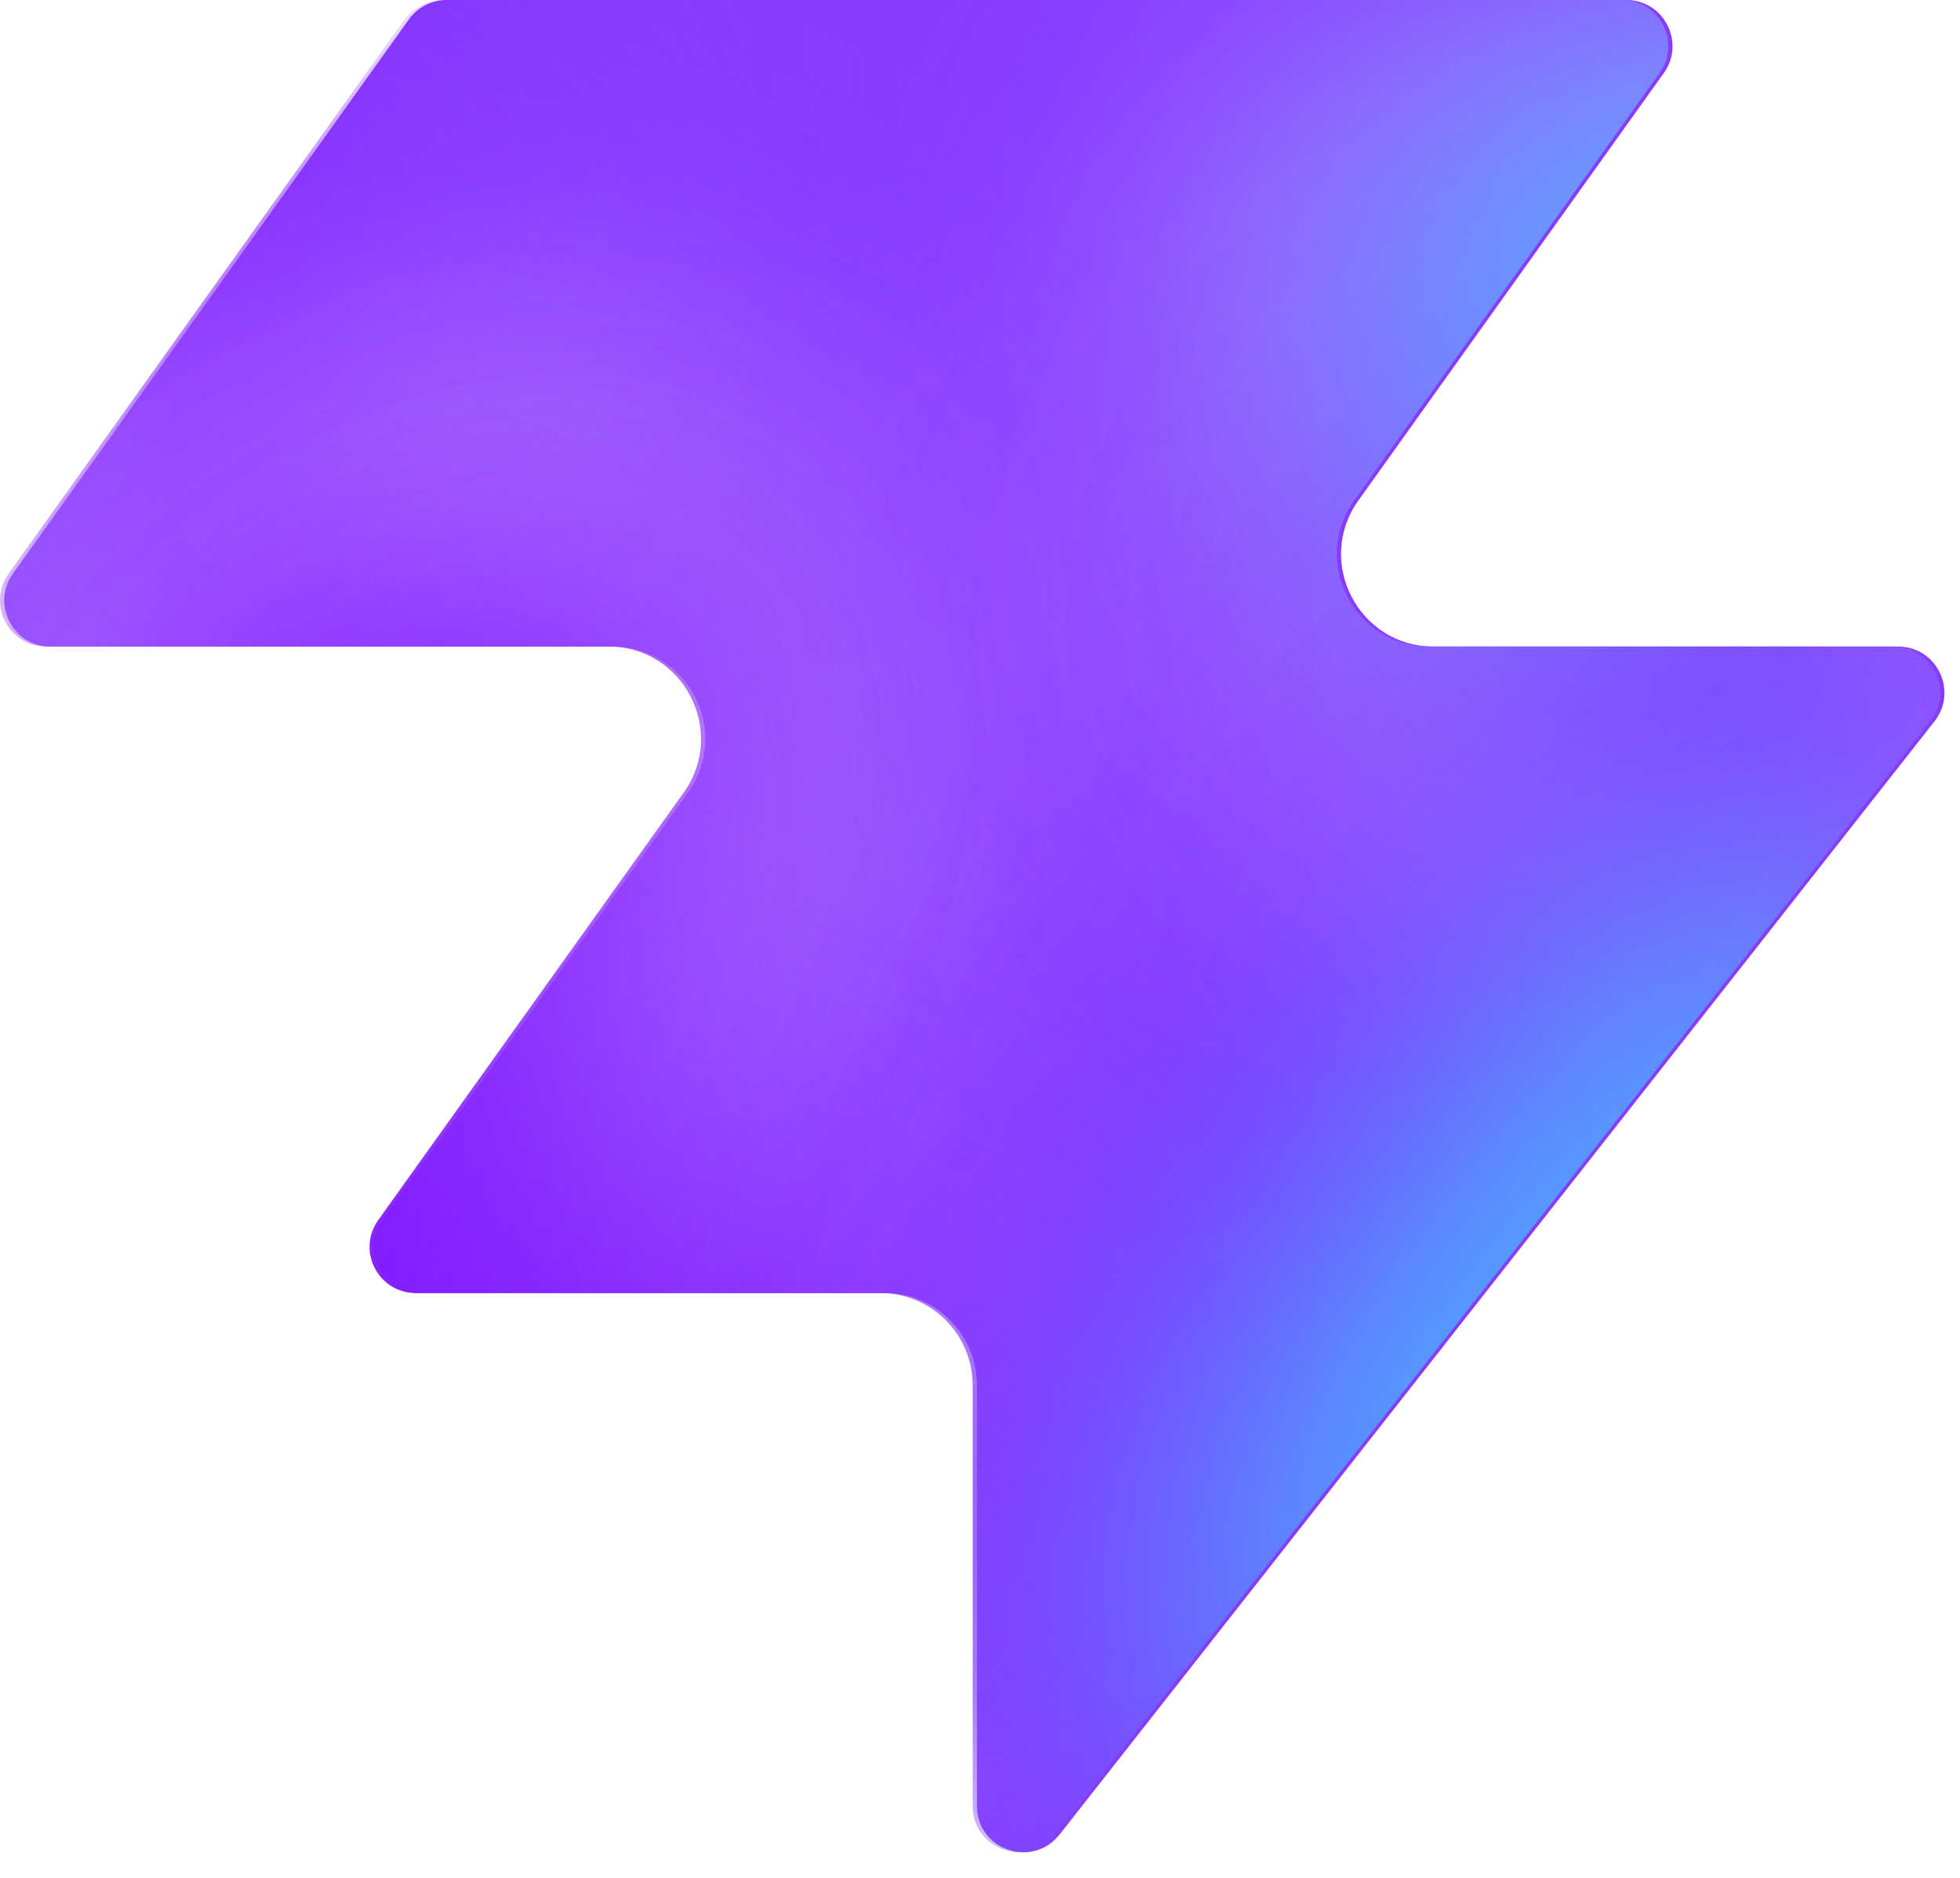
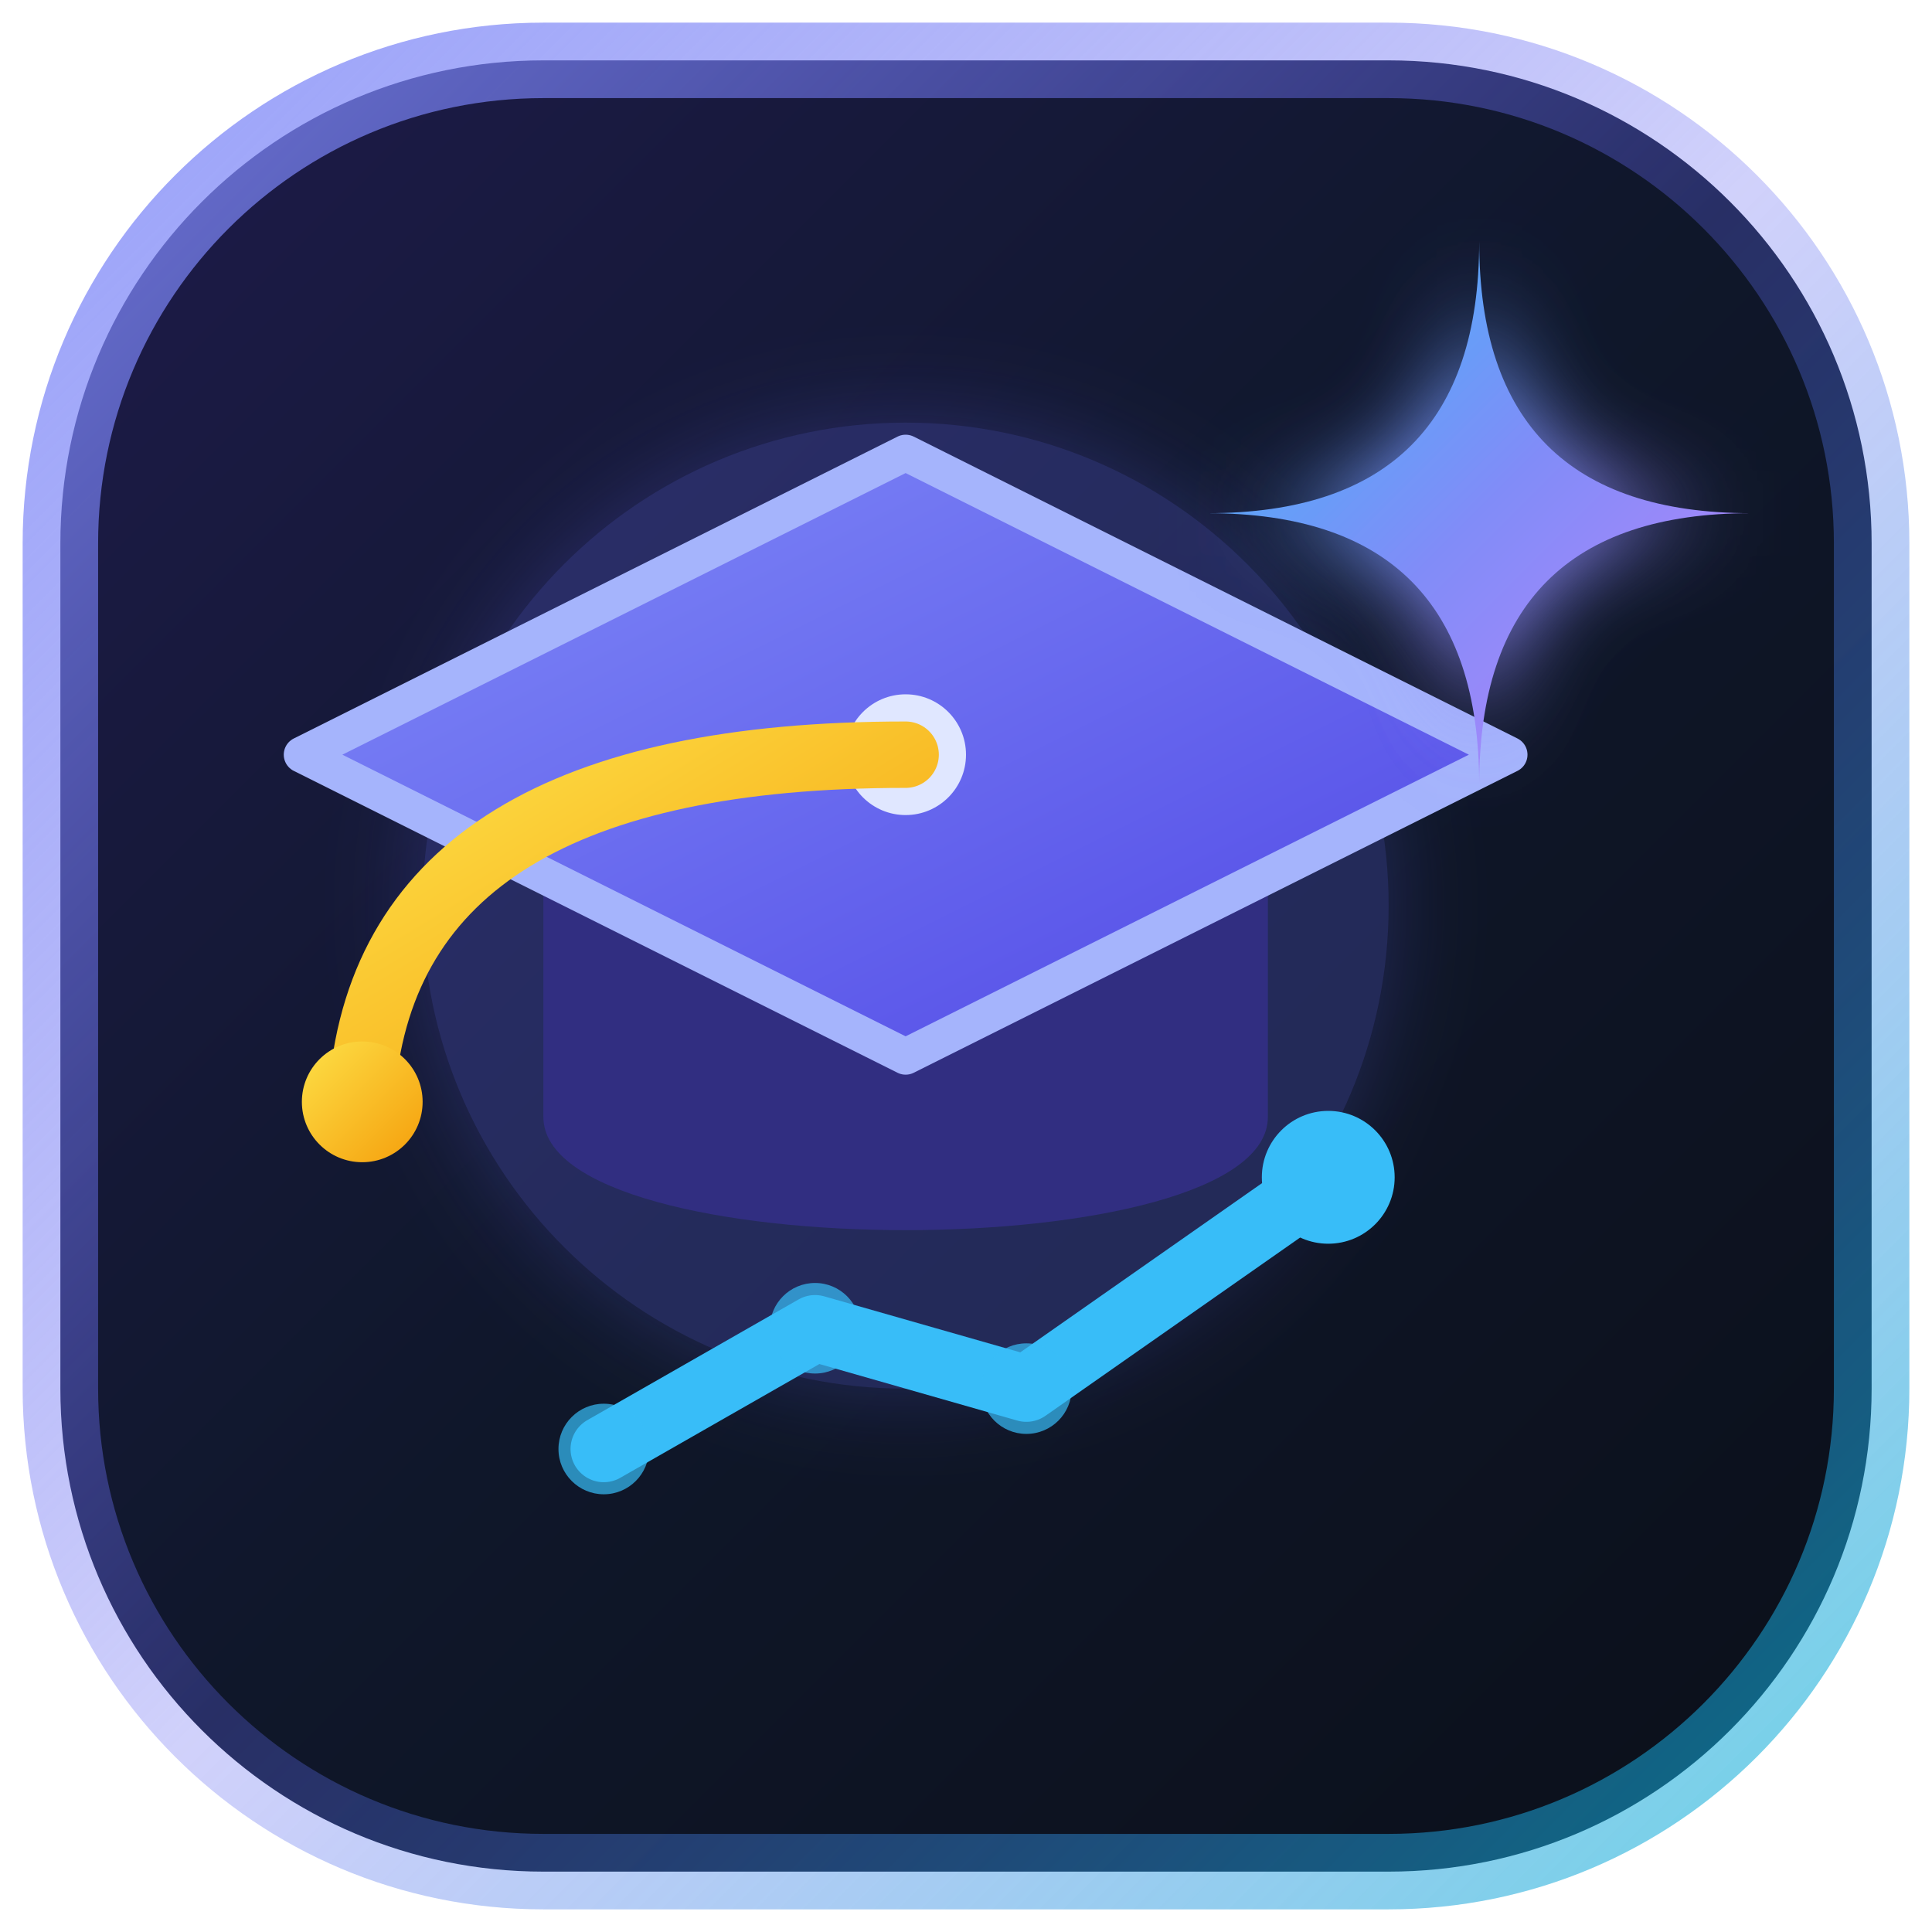
- <svg xmlns="http://www.w3.org/2000/svg" width="48" height="46" fill="none" viewBox="0 0 48 46">
-   <path fill="#863bff" d="M25.946 44.938c-.664.845-2.021.375-2.021-.698V33.937a2.26 2.26 0 0 0-2.262-2.262H10.287c-.92 0-1.456-1.04-.92-1.788l7.48-10.471c1.07-1.497 0-3.578-1.842-3.578H1.237c-.92 0-1.456-1.04-.92-1.788L10.013.474c.214-.297.556-.474.92-.474h28.894c.92 0 1.456 1.04.92 1.788l-7.48 10.471c-1.07 1.498 0 3.579 1.842 3.579h11.377c.943 0 1.473 1.088.89 1.83L25.947 44.94z" style="fill:#863bff;fill:color(display-p3 .525 .23 1);fill-opacity:1" />
-   <mask id="a" width="48" height="46" x="0" y="0" maskUnits="userSpaceOnUse" style="mask-type:alpha">
-     <path fill="#000" d="M25.842 44.938c-.664.844-2.021.375-2.021-.698V33.937a2.26 2.26 0 0 0-2.262-2.262H10.183c-.92 0-1.456-1.04-.92-1.788l7.48-10.471c1.07-1.498 0-3.579-1.842-3.579H1.133c-.92 0-1.456-1.04-.92-1.787L9.91.473c.214-.297.556-.474.92-.474h28.894c.92 0 1.456 1.04.92 1.788l-7.48 10.471c-1.07 1.498 0 3.578 1.842 3.578h11.377c.943 0 1.473 1.088.89 1.832L25.843 44.94z" style="fill:#000;fill-opacity:1" />
-   </mask>
-   <g mask="url(#a)">
-     <g filter="url(#b)">
-       <ellipse cx="5.508" cy="14.704" fill="#ede6ff" rx="5.508" ry="14.704" style="fill:#ede6ff;fill:color(display-p3 .927 .903 1);fill-opacity:1" transform="matrix(.00324 1 1 -.00324 -4.47 31.516)" />
-     </g>
-     <g filter="url(#c)">
-       <ellipse cx="10.399" cy="29.851" fill="#ede6ff" rx="10.399" ry="29.851" style="fill:#ede6ff;fill:color(display-p3 .927 .903 1);fill-opacity:1" transform="matrix(.00324 1 1 -.00324 -39.328 7.883)" />
-     </g>
-     <g filter="url(#d)">
-       <ellipse cx="5.508" cy="30.487" fill="#7e14ff" rx="5.508" ry="30.487" style="fill:#7e14ff;fill:color(display-p3 .492 .077 1);fill-opacity:1" transform="rotate(89.814 -25.913 -14.639)scale(1 -1)" />
-     </g>
-     <g filter="url(#e)">
-       <ellipse cx="5.508" cy="30.599" fill="#7e14ff" rx="5.508" ry="30.599" style="fill:#7e14ff;fill:color(display-p3 .492 .077 1);fill-opacity:1" transform="rotate(89.814 -32.644 -3.334)scale(1 -1)" />
-     </g>
-     <g filter="url(#f)">
-       <ellipse cx="5.508" cy="30.599" fill="#7e14ff" rx="5.508" ry="30.599" style="fill:#7e14ff;fill:color(display-p3 .492 .077 1);fill-opacity:1" transform="matrix(.00324 1 1 -.00324 -34.34 30.47)" />
-     </g>
-     <g filter="url(#g)">
-       <ellipse cx="14.072" cy="22.078" fill="#ede6ff" rx="14.072" ry="22.078" style="fill:#ede6ff;fill:color(display-p3 .927 .903 1);fill-opacity:1" transform="rotate(93.35 24.506 48.493)scale(-1 1)" />
-     </g>
-     <g filter="url(#h)">
-       <ellipse cx="3.47" cy="21.501" fill="#7e14ff" rx="3.47" ry="21.501" style="fill:#7e14ff;fill:color(display-p3 .492 .077 1);fill-opacity:1" transform="rotate(89.009 28.708 47.59)scale(-1 1)" />
-     </g>
-     <g filter="url(#i)">
-       <ellipse cx="3.47" cy="21.501" fill="#7e14ff" rx="3.47" ry="21.501" style="fill:#7e14ff;fill:color(display-p3 .492 .077 1);fill-opacity:1" transform="rotate(89.009 28.708 47.59)scale(-1 1)" />
-     </g>
-     <g filter="url(#j)">
-       <ellipse cx=".387" cy="8.972" fill="#7e14ff" rx="4.407" ry="29.108" style="fill:#7e14ff;fill:color(display-p3 .492 .077 1);fill-opacity:1" transform="rotate(39.51 .387 8.972)" />
-     </g>
-     <g filter="url(#k)">
-       <ellipse cx="47.523" cy="-6.092" fill="#7e14ff" rx="4.407" ry="29.108" style="fill:#7e14ff;fill:color(display-p3 .492 .077 1);fill-opacity:1" transform="rotate(37.892 47.523 -6.092)" />
-     </g>
-     <g filter="url(#l)">
-       <ellipse cx="41.412" cy="6.333" fill="#47bfff" rx="5.971" ry="9.665" style="fill:#47bfff;fill:color(display-p3 .28 .748 1);fill-opacity:1" transform="rotate(37.892 41.412 6.333)" />
-     </g>
-     <g filter="url(#m)">
-       <ellipse cx="-1.879" cy="38.332" fill="#7e14ff" rx="4.407" ry="29.108" style="fill:#7e14ff;fill:color(display-p3 .492 .077 1);fill-opacity:1" transform="rotate(37.892 -1.88 38.332)" />
-     </g>
-     <g filter="url(#n)">
-       <ellipse cx="-1.879" cy="38.332" fill="#7e14ff" rx="4.407" ry="29.108" style="fill:#7e14ff;fill:color(display-p3 .492 .077 1);fill-opacity:1" transform="rotate(37.892 -1.88 38.332)" />
-     </g>
-     <g filter="url(#o)">
-       <ellipse cx="35.651" cy="29.907" fill="#7e14ff" rx="4.407" ry="29.108" style="fill:#7e14ff;fill:color(display-p3 .492 .077 1);fill-opacity:1" transform="rotate(37.892 35.651 29.907)" />
-     </g>
-     <g filter="url(#p)">
-       <ellipse cx="38.418" cy="32.4" fill="#47bfff" rx="5.971" ry="15.297" style="fill:#47bfff;fill:color(display-p3 .28 .748 1);fill-opacity:1" transform="rotate(37.892 38.418 32.4)" />
-     </g>
-   </g>
+ <svg xmlns="http://www.w3.org/2000/svg" viewBox="0 0 64 64" fill="none">
  <defs>
-     <filter id="b" width="60.045" height="41.654" x="-19.77" y="16.149" color-interpolation-filters="sRGB" filterUnits="userSpaceOnUse">
-       <feFlood flood-opacity="0" result="BackgroundImageFix" />
-       <feBlend in="SourceGraphic" in2="BackgroundImageFix" result="shape" />
-       <feGaussianBlur result="effect1_foregroundBlur_2002_17158" stdDeviation="7.659" />
-     </filter>
-     <filter id="c" width="90.34" height="51.437" x="-54.613" y="-7.533" color-interpolation-filters="sRGB" filterUnits="userSpaceOnUse">
-       <feFlood flood-opacity="0" result="BackgroundImageFix" />
-       <feBlend in="SourceGraphic" in2="BackgroundImageFix" result="shape" />
-       <feGaussianBlur result="effect1_foregroundBlur_2002_17158" stdDeviation="7.659" />
-     </filter>
-     <filter id="d" width="79.355" height="29.4" x="-49.64" y="2.03" color-interpolation-filters="sRGB" filterUnits="userSpaceOnUse">
-       <feFlood flood-opacity="0" result="BackgroundImageFix" />
-       <feBlend in="SourceGraphic" in2="BackgroundImageFix" result="shape" />
-       <feGaussianBlur result="effect1_foregroundBlur_2002_17158" stdDeviation="4.596" />
-     </filter>
-     <filter id="e" width="79.579" height="29.4" x="-45.045" y="20.029" color-interpolation-filters="sRGB" filterUnits="userSpaceOnUse">
-       <feFlood flood-opacity="0" result="BackgroundImageFix" />
-       <feBlend in="SourceGraphic" in2="BackgroundImageFix" result="shape" />
-       <feGaussianBlur result="effect1_foregroundBlur_2002_17158" stdDeviation="4.596" />
-     </filter>
-     <filter id="f" width="79.579" height="29.4" x="-43.513" y="21.178" color-interpolation-filters="sRGB" filterUnits="userSpaceOnUse">
-       <feFlood flood-opacity="0" result="BackgroundImageFix" />
-       <feBlend in="SourceGraphic" in2="BackgroundImageFix" result="shape" />
-       <feGaussianBlur result="effect1_foregroundBlur_2002_17158" stdDeviation="4.596" />
-     </filter>
-     <filter id="g" width="74.749" height="58.852" x="15.756" y="-17.901" color-interpolation-filters="sRGB" filterUnits="userSpaceOnUse">
-       <feFlood flood-opacity="0" result="BackgroundImageFix" />
-       <feBlend in="SourceGraphic" in2="BackgroundImageFix" result="shape" />
-       <feGaussianBlur result="effect1_foregroundBlur_2002_17158" stdDeviation="7.659" />
-     </filter>
-     <filter id="h" width="61.377" height="25.362" x="23.548" y="2.284" color-interpolation-filters="sRGB" filterUnits="userSpaceOnUse">
-       <feFlood flood-opacity="0" result="BackgroundImageFix" />
-       <feBlend in="SourceGraphic" in2="BackgroundImageFix" result="shape" />
-       <feGaussianBlur result="effect1_foregroundBlur_2002_17158" stdDeviation="4.596" />
-     </filter>
-     <filter id="i" width="61.377" height="25.362" x="23.548" y="2.284" color-interpolation-filters="sRGB" filterUnits="userSpaceOnUse">
-       <feFlood flood-opacity="0" result="BackgroundImageFix" />
-       <feBlend in="SourceGraphic" in2="BackgroundImageFix" result="shape" />
-       <feGaussianBlur result="effect1_foregroundBlur_2002_17158" stdDeviation="4.596" />
-     </filter>
-     <filter id="j" width="56.045" height="63.649" x="-27.636" y="-22.853" color-interpolation-filters="sRGB" filterUnits="userSpaceOnUse">
-       <feFlood flood-opacity="0" result="BackgroundImageFix" />
-       <feBlend in="SourceGraphic" in2="BackgroundImageFix" result="shape" />
-       <feGaussianBlur result="effect1_foregroundBlur_2002_17158" stdDeviation="4.596" />
-     </filter>
-     <filter id="k" width="54.814" height="64.646" x="20.116" y="-38.415" color-interpolation-filters="sRGB" filterUnits="userSpaceOnUse">
-       <feFlood flood-opacity="0" result="BackgroundImageFix" />
-       <feBlend in="SourceGraphic" in2="BackgroundImageFix" result="shape" />
-       <feGaussianBlur result="effect1_foregroundBlur_2002_17158" stdDeviation="4.596" />
-     </filter>
-     <filter id="l" width="33.541" height="35.313" x="24.641" y="-11.323" color-interpolation-filters="sRGB" filterUnits="userSpaceOnUse">
-       <feFlood flood-opacity="0" result="BackgroundImageFix" />
-       <feBlend in="SourceGraphic" in2="BackgroundImageFix" result="shape" />
-       <feGaussianBlur result="effect1_foregroundBlur_2002_17158" stdDeviation="4.596" />
-     </filter>
-     <filter id="m" width="54.814" height="64.646" x="-29.286" y="6.009" color-interpolation-filters="sRGB" filterUnits="userSpaceOnUse">
-       <feFlood flood-opacity="0" result="BackgroundImageFix" />
-       <feBlend in="SourceGraphic" in2="BackgroundImageFix" result="shape" />
-       <feGaussianBlur result="effect1_foregroundBlur_2002_17158" stdDeviation="4.596" />
-     </filter>
-     <filter id="n" width="54.814" height="64.646" x="-29.286" y="6.009" color-interpolation-filters="sRGB" filterUnits="userSpaceOnUse">
-       <feFlood flood-opacity="0" result="BackgroundImageFix" />
-       <feBlend in="SourceGraphic" in2="BackgroundImageFix" result="shape" />
-       <feGaussianBlur result="effect1_foregroundBlur_2002_17158" stdDeviation="4.596" />
-     </filter>
-     <filter id="o" width="54.814" height="64.646" x="8.244" y="-2.416" color-interpolation-filters="sRGB" filterUnits="userSpaceOnUse">
-       <feFlood flood-opacity="0" result="BackgroundImageFix" />
-       <feBlend in="SourceGraphic" in2="BackgroundImageFix" result="shape" />
-       <feGaussianBlur result="effect1_foregroundBlur_2002_17158" stdDeviation="4.596" />
-     </filter>
-     <filter id="p" width="39.409" height="43.623" x="18.713" y="10.588" color-interpolation-filters="sRGB" filterUnits="userSpaceOnUse">
-       <feFlood flood-opacity="0" result="BackgroundImageFix" />
-       <feBlend in="SourceGraphic" in2="BackgroundImageFix" result="shape" />
-       <feGaussianBlur result="effect1_foregroundBlur_2002_17158" stdDeviation="4.596" />
+     <linearGradient id="bgGrad" x1="0%" y1="0%" x2="100%" y2="100%">
+       <stop offset="0%" stop-color="#1E1B4B" />
+       <stop offset="50%" stop-color="#0F172A" />
+       <stop offset="100%" stop-color="#0B0F19" />
+     </linearGradient>
+     <linearGradient id="borderGrad" x1="0%" y1="0%" x2="100%" y2="100%">
+       <stop offset="0%" stop-color="#818CF8" stop-opacity="0.8" />
+       <stop offset="50%" stop-color="#6366F1" stop-opacity="0.3" />
+       <stop offset="100%" stop-color="#06B6D4" stop-opacity="0.6" />
+     </linearGradient>
+     <linearGradient id="capGrad" x1="0%" y1="0%" x2="100%" y2="100%">
+       <stop offset="0%" stop-color="#818CF8" />
+       <stop offset="100%" stop-color="#4F46E5" />
+     </linearGradient>
+     <linearGradient id="sparkleGrad" x1="0%" y1="0%" x2="100%" y2="100%">
+       <stop offset="0%" stop-color="#38BDF8" />
+       <stop offset="50%" stop-color="#818CF8" />
+       <stop offset="100%" stop-color="#C084FC" />
+     </linearGradient>
+     <linearGradient id="goldGrad" x1="0%" y1="0%" x2="100%" y2="100%">
+       <stop offset="0%" stop-color="#FDE047" />
+       <stop offset="100%" stop-color="#F59E0B" />
+     </linearGradient>
+     <filter id="glow" x="-20%" y="-20%" width="140%" height="140%">
+       <feGaussianBlur stdDeviation="1.5" result="blur" />
+       <feComposite in="SourceGraphic" in2="blur" operator="over" />
    </filter>
  </defs>
+   <rect x="2" y="2" width="60" height="60" rx="16" fill="url(#bgGrad)" stroke="url(#borderGrad)" stroke-width="2.5" />
+   <circle cx="30" cy="30" r="16" fill="#6366F1" opacity="0.25" filter="url(#glow)" />
+   <path d="M18 29.5 V37 C18 42, 42 42, 42 37 V29.5 L30 35.5 Z" fill="#312E81" />
+   <path d="M30 15 L50 25 L30 35 L10 25 Z" fill="url(#capGrad)" stroke="#A5B4FC" stroke-width="1.2" stroke-linejoin="round" />
+   <circle cx="30" cy="25" r="2" fill="#E0E7FF" />
+   <path d="M30 25 Q13 25, 12 36" stroke="url(#goldGrad)" stroke-width="2.2" stroke-linecap="round" fill="none" />
+   <circle cx="12" cy="36.5" r="2" fill="url(#goldGrad)" />
+   <path d="M49 8 Q49 17, 58 17 Q49 17, 49 26 Q49 17, 40 17 Q49 17, 49 8 Z" fill="url(#sparkleGrad)" filter="url(#glow)" />
+   <path d="M20 48 L27 44 L34 46 L44 39" stroke="#38BDF8" stroke-width="2.2" stroke-linecap="round" stroke-linejoin="round" />
+   <circle cx="44" cy="39" r="2.2" fill="#38BDF8" />
+   <circle cx="20" cy="48" r="1.5" fill="#38BDF8" opacity="0.7" />
+   <circle cx="27" cy="44" r="1.5" fill="#38BDF8" opacity="0.7" />
+   <circle cx="34" cy="46" r="1.5" fill="#38BDF8" opacity="0.7" />
</svg>
